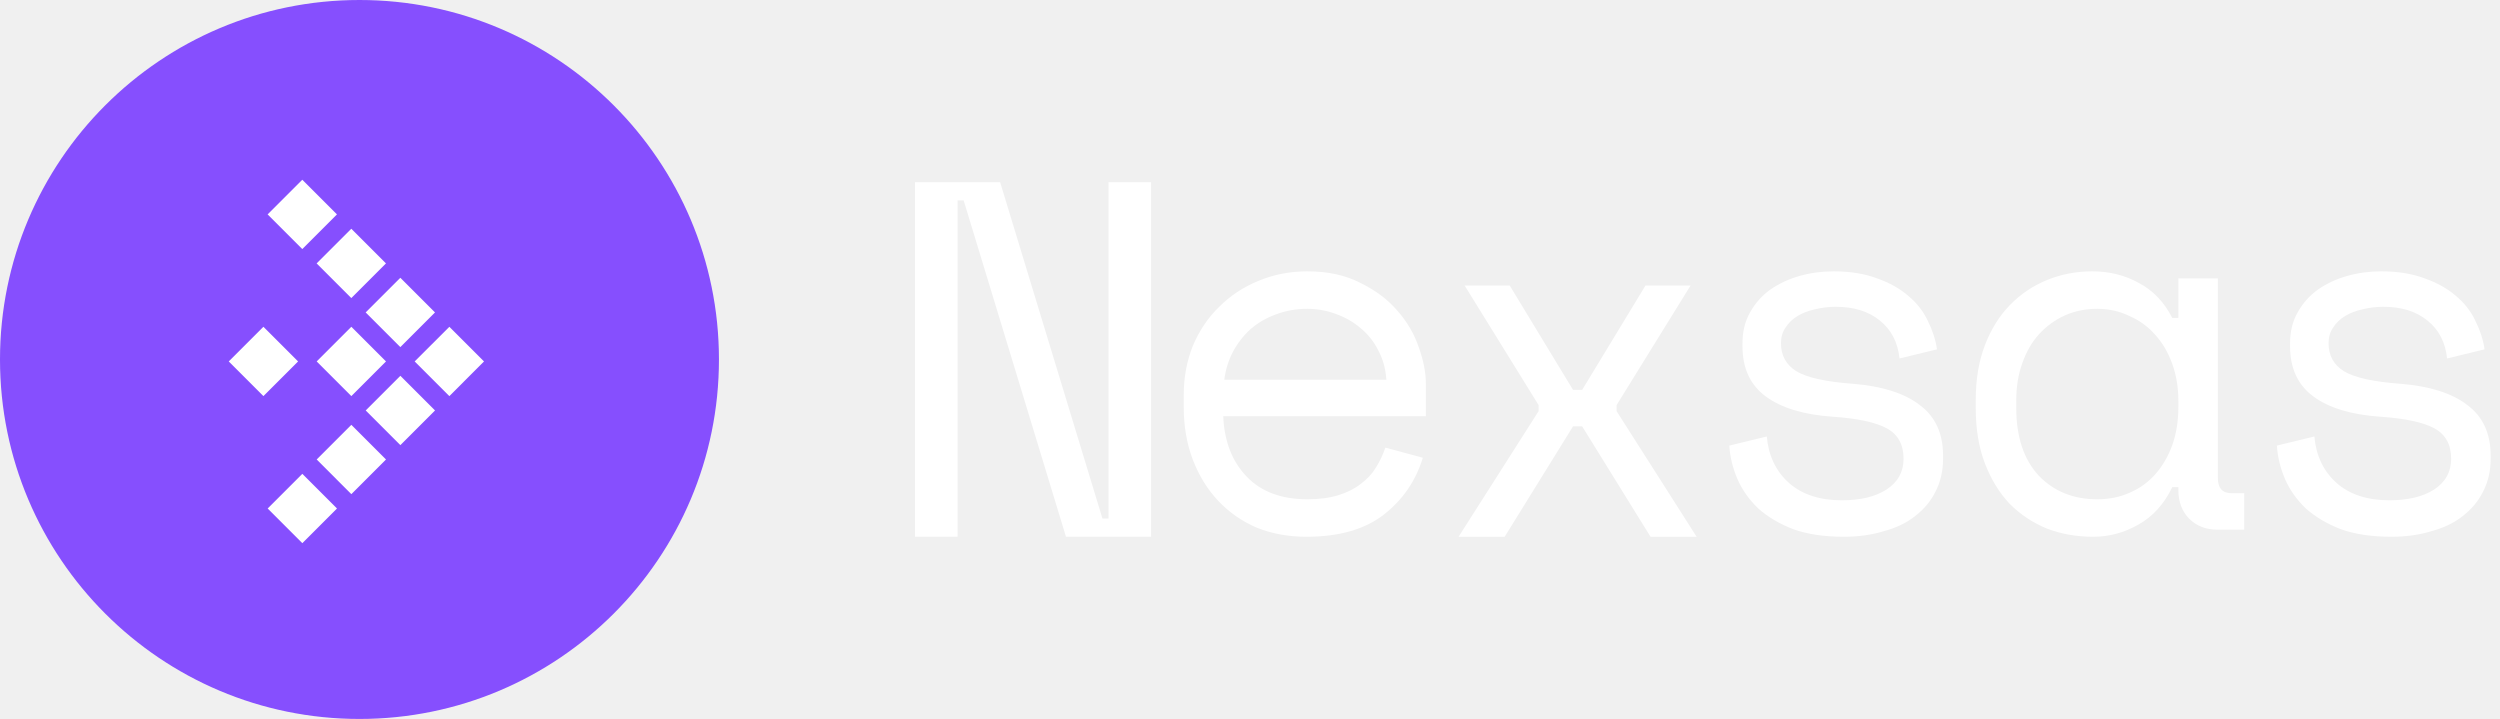
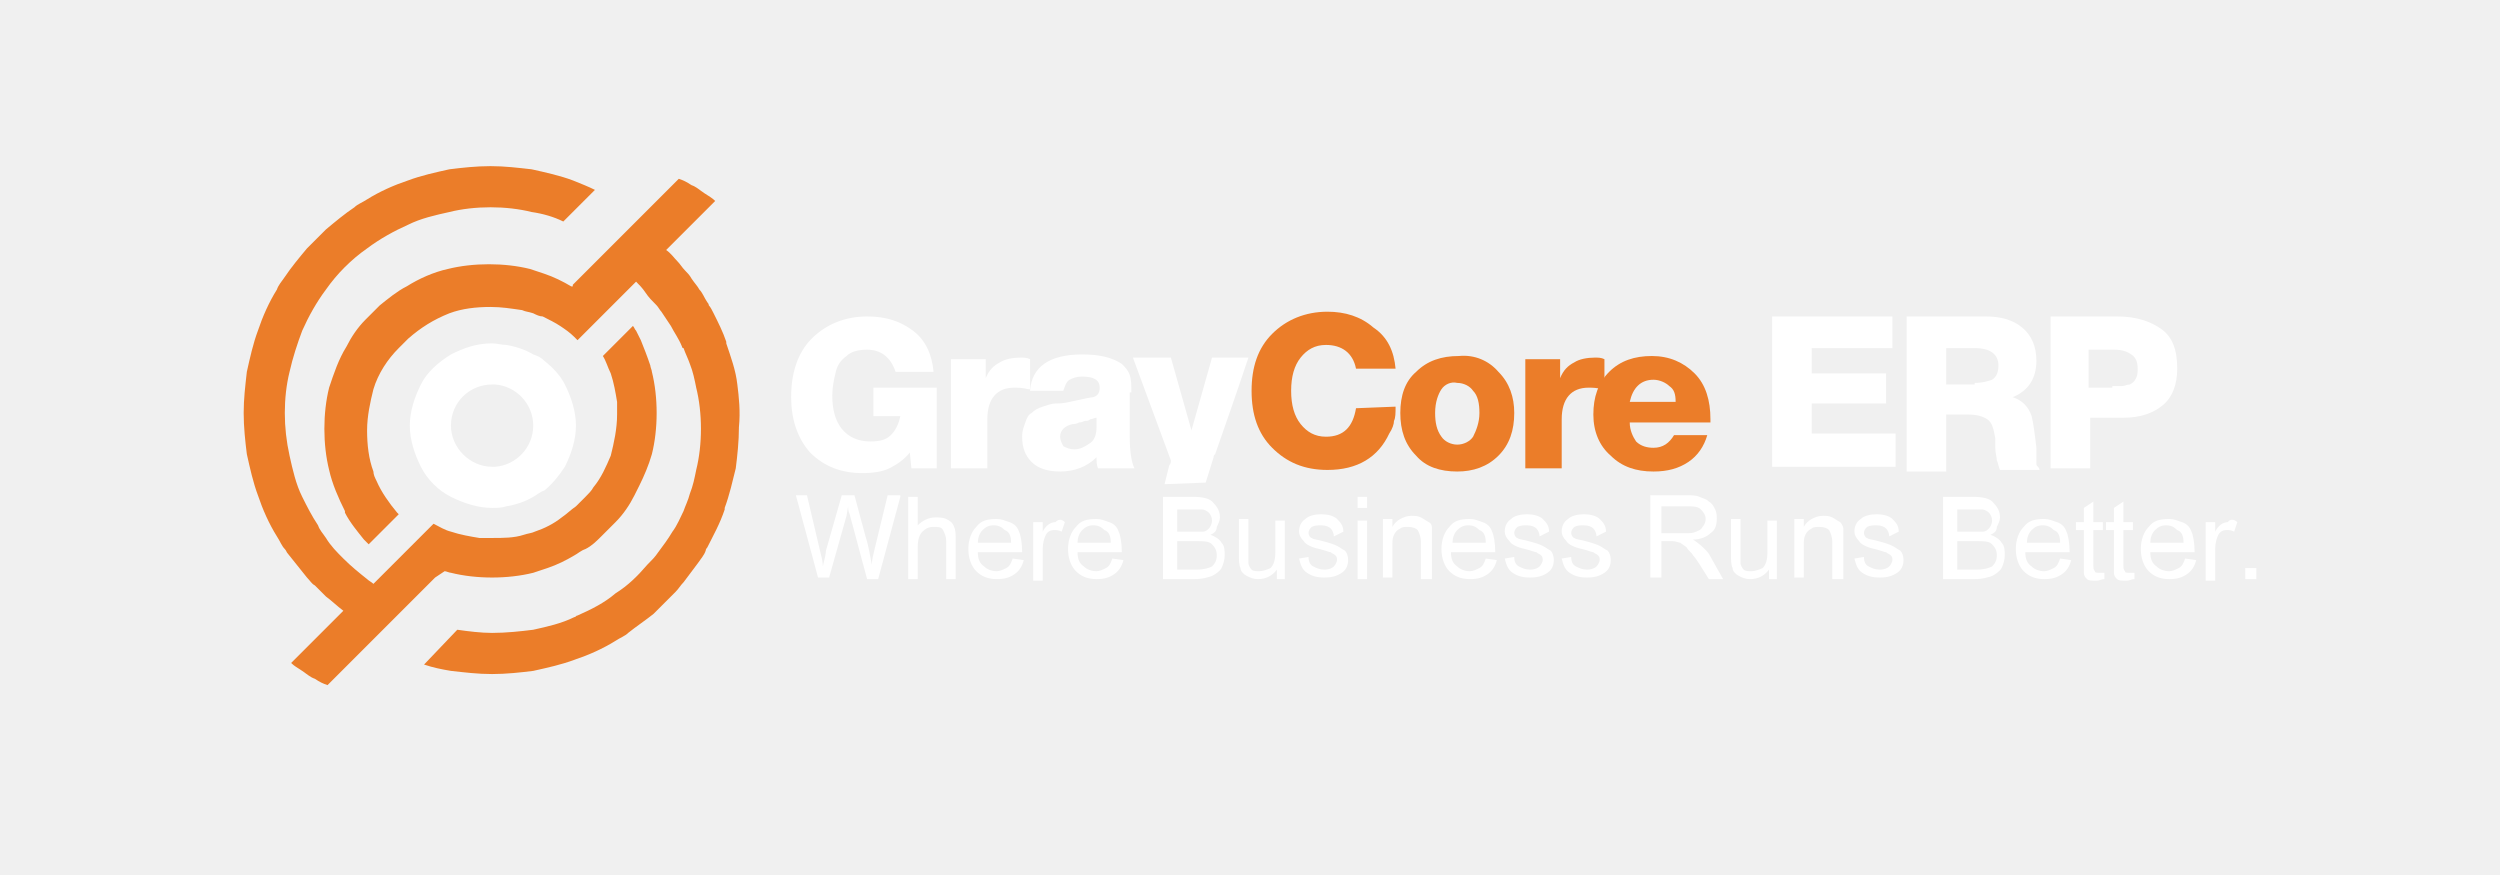
- <svg xmlns="http://www.w3.org/2000/svg" width="153" height="44" viewBox="0 0 153 44" fill="none">
-   <path d="M67.47 31.734H67.842V11.15H70.446V32.85H65.238L58.976 12.266H58.604V32.85H56V11.15H61.208L67.47 31.734Z" fill="white" />
-   <path d="M74.863 25.472C74.925 27.002 75.401 28.231 76.289 29.161C77.178 30.091 78.418 30.556 80.009 30.556C80.733 30.556 81.363 30.474 81.9 30.308C82.438 30.143 82.892 29.916 83.264 29.626C83.657 29.337 83.967 29.006 84.194 28.634C84.442 28.242 84.639 27.828 84.783 27.394L87.077 28.014C86.643 29.44 85.837 30.608 84.659 31.517C83.502 32.406 81.931 32.85 79.947 32.85C78.852 32.85 77.839 32.664 76.909 32.292C76 31.9 75.215 31.352 74.553 30.649C73.892 29.947 73.375 29.11 73.003 28.138C72.631 27.167 72.445 26.092 72.445 24.914V24.17C72.445 23.096 72.631 22.093 73.003 21.163C73.396 20.233 73.933 19.438 74.615 18.776C75.297 18.094 76.093 17.567 77.002 17.195C77.932 16.803 78.935 16.606 80.009 16.606C81.27 16.606 82.355 16.844 83.264 17.319C84.194 17.774 84.949 18.342 85.527 19.024C86.127 19.706 86.561 20.45 86.829 21.256C87.119 22.062 87.263 22.806 87.263 23.488V25.472H74.863ZM80.009 18.9C79.327 18.9 78.687 19.014 78.087 19.241C77.509 19.448 76.992 19.748 76.537 20.14C76.103 20.533 75.742 20.998 75.452 21.535C75.184 22.052 75.008 22.62 74.925 23.24H84.845C84.804 22.579 84.639 21.98 84.349 21.442C84.081 20.905 83.719 20.45 83.264 20.078C82.83 19.706 82.324 19.417 81.745 19.21C81.187 19.004 80.609 18.9 80.009 18.9Z" fill="white" />
-   <path d="M100.703 17.475H103.462L98.936 24.791V25.163L103.834 32.851H101.013L96.828 26.093H96.27L92.085 32.851H89.264L94.162 25.163V24.791L89.636 17.475H92.395L96.27 23.861H96.828L100.703 17.475Z" fill="white" />
-   <path d="M108.996 21.008C108.996 21.752 109.306 22.321 109.926 22.713C110.567 23.106 111.724 23.364 113.398 23.488C115.196 23.633 116.56 24.067 117.49 24.79C118.441 25.493 118.916 26.526 118.916 27.89V28.076C118.916 28.82 118.761 29.492 118.451 30.091C118.162 30.67 117.748 31.166 117.211 31.579C116.694 31.993 116.054 32.303 115.289 32.509C114.545 32.737 113.729 32.85 112.84 32.85C111.641 32.85 110.608 32.695 109.74 32.385C108.893 32.055 108.18 31.631 107.601 31.114C107.043 30.577 106.619 29.978 106.33 29.316C106.041 28.634 105.875 27.952 105.834 27.27L108.128 26.712C108.231 27.89 108.686 28.841 109.492 29.564C110.298 30.267 111.373 30.618 112.716 30.618C113.853 30.618 114.762 30.401 115.444 29.967C116.147 29.513 116.498 28.882 116.498 28.076C116.498 27.208 116.157 26.588 115.475 26.216C114.793 25.844 113.687 25.607 112.158 25.503C110.381 25.379 109.017 24.966 108.066 24.263C107.115 23.561 106.64 22.538 106.64 21.194V21.008C106.64 20.285 106.795 19.655 107.105 19.117C107.415 18.559 107.828 18.094 108.345 17.722C108.882 17.35 109.482 17.071 110.143 16.885C110.804 16.699 111.497 16.606 112.22 16.606C113.233 16.606 114.121 16.751 114.886 17.04C115.651 17.309 116.291 17.671 116.808 18.125C117.325 18.559 117.717 19.066 117.986 19.644C118.275 20.223 118.461 20.802 118.544 21.38L116.25 21.938C116.147 20.946 115.744 20.171 115.041 19.613C114.359 19.055 113.46 18.776 112.344 18.776C111.91 18.776 111.486 18.828 111.073 18.931C110.68 19.014 110.329 19.148 110.019 19.334C109.709 19.52 109.461 19.758 109.275 20.047C109.089 20.316 108.996 20.636 108.996 21.008Z" fill="white" />
-   <path d="M133.316 29.812H132.944C132.448 30.846 131.756 31.61 130.867 32.106C129.999 32.602 129.079 32.85 128.108 32.85C127.095 32.85 126.155 32.685 125.287 32.354C124.419 32.003 123.654 31.497 122.993 30.835C122.352 30.153 121.846 29.327 121.474 28.355C121.102 27.384 120.916 26.258 120.916 24.976V24.48C120.916 23.22 121.102 22.104 121.474 21.132C121.846 20.161 122.352 19.345 122.993 18.683C123.654 18.001 124.419 17.485 125.287 17.133C126.155 16.782 127.075 16.606 128.046 16.606C129.1 16.606 130.051 16.844 130.898 17.319C131.766 17.774 132.448 18.487 132.944 19.458H133.316V17.04H135.734V29.254C135.734 29.874 136.013 30.184 136.571 30.184H137.346V32.416H135.703C135 32.416 134.422 32.189 133.967 31.734C133.533 31.28 133.316 30.701 133.316 29.998V29.812ZM128.356 30.556C129.079 30.556 129.741 30.422 130.34 30.153C130.96 29.885 131.487 29.502 131.921 29.006C132.355 28.51 132.696 27.921 132.944 27.239C133.192 26.537 133.316 25.762 133.316 24.914V24.542C133.316 23.716 133.192 22.961 132.944 22.279C132.696 21.577 132.345 20.977 131.89 20.481C131.456 19.985 130.929 19.603 130.309 19.334C129.71 19.045 129.059 18.9 128.356 18.9C127.633 18.9 126.971 19.035 126.372 19.303C125.773 19.572 125.246 19.954 124.791 20.45C124.357 20.926 124.016 21.515 123.768 22.217C123.52 22.899 123.396 23.654 123.396 24.48V24.976C123.396 26.733 123.851 28.107 124.76 29.099C125.69 30.071 126.889 30.556 128.356 30.556Z" fill="white" />
-   <path d="M142.508 21.008C142.508 21.752 142.818 22.321 143.438 22.713C144.078 23.106 145.236 23.364 146.91 23.488C148.708 23.633 150.072 24.067 151.002 24.79C151.952 25.493 152.428 26.526 152.428 27.89V28.076C152.428 28.82 152.273 29.492 151.963 30.091C151.673 30.67 151.26 31.166 150.723 31.579C150.206 31.993 149.565 32.303 148.801 32.509C148.057 32.737 147.24 32.85 146.352 32.85C145.153 32.85 144.12 32.695 143.252 32.385C142.404 32.055 141.691 31.631 141.113 31.114C140.555 30.577 140.131 29.978 139.842 29.316C139.552 28.634 139.387 27.952 139.346 27.27L141.64 26.712C141.743 27.89 142.198 28.841 143.004 29.564C143.81 30.267 144.884 30.618 146.228 30.618C147.364 30.618 148.274 30.401 148.956 29.967C149.658 29.513 150.01 28.882 150.01 28.076C150.01 27.208 149.669 26.588 148.987 26.216C148.305 25.844 147.199 25.607 145.67 25.503C143.892 25.379 142.528 24.966 141.578 24.263C140.627 23.561 140.152 22.538 140.152 21.194V21.008C140.152 20.285 140.307 19.655 140.617 19.117C140.927 18.559 141.34 18.094 141.857 17.722C142.394 17.35 142.993 17.071 143.655 16.885C144.316 16.699 145.008 16.606 145.732 16.606C146.744 16.606 147.633 16.751 148.398 17.04C149.162 17.309 149.803 17.671 150.32 18.125C150.836 18.559 151.229 19.066 151.498 19.644C151.787 20.223 151.973 20.802 152.056 21.38L149.762 21.938C149.658 20.946 149.255 20.171 148.553 19.613C147.871 19.055 146.972 18.776 145.856 18.776C145.422 18.776 144.998 18.828 144.585 18.931C144.192 19.014 143.841 19.148 143.531 19.334C143.221 19.52 142.973 19.758 142.787 20.047C142.601 20.316 142.508 20.636 142.508 21.008Z" fill="white" />
-   <rect width="44" height="44" rx="22" fill="#864FFE" />
-   <path d="M27.5 20L29.621 22.121L27.5 24.243L25.378 22.121L27.5 20Z" fill="white" />
-   <path d="M20.623 31.12L18.502 33.242L16.381 31.12L18.502 28.999L20.623 31.12Z" fill="white" />
-   <path d="M24.5 17L26.621 19.121L24.5 21.243L22.378 19.121L24.5 17Z" fill="white" />
-   <path d="M23.623 28.12L21.502 30.242L19.381 28.12L21.502 25.999L23.623 28.12Z" fill="white" />
-   <path d="M21.5 14L23.621 16.121L21.5 18.243L19.378 16.121L21.5 14Z" fill="white" />
-   <path d="M26.623 25.12L24.502 27.242L22.381 25.12L24.502 22.999L26.623 25.12Z" fill="white" />
-   <path d="M18.5 11L20.621 13.121L18.5 15.243L16.378 13.121L18.5 11Z" fill="white" />
-   <path d="M23.623 22.12L21.502 24.242L19.381 22.12L21.502 19.999L23.623 22.12Z" fill="white" />
-   <path d="M18.243 22.12L16.121 24.242L14 22.12L16.121 19.999L18.243 22.12Z" fill="white" />
+ <svg xmlns="http://www.w3.org/2000/svg" version="1.1" id="Layer_1" x="0px" y="0px" viewBox="0 0 158 55.3" style="enable-background:new 0 0 158 55.3;" xml:space="preserve">
+   <style type="text/css">
+ 	.st0{fill:#FFFFFF;}
+ 	.st1{fill:#EB7D29;}
+ </style>
+   <path class="st0" d="M28.5,31.4c0.8,0.4,1.7,0.7,2.6,0.7c0.3,0,0.6,0,0.9-0.1c0.6-0.1,1.2-0.3,1.7-0.6c0.2-0.1,0.4-0.3,0.7-0.4  c0.5-0.4,0.9-0.9,1.3-1.5c0.4-0.8,0.7-1.7,0.7-2.6s-0.3-1.8-0.7-2.6c-0.3-0.6-0.8-1.1-1.3-1.5c-0.2-0.2-0.4-0.3-0.7-0.4  c-0.5-0.3-1.1-0.5-1.7-0.6c-0.3,0-0.6-0.1-0.9-0.1c-1,0-1.8,0.3-2.6,0.7c-0.8,0.5-1.5,1.1-1.9,1.9c-0.4,0.8-0.7,1.7-0.7,2.6  s0.3,1.8,0.7,2.6C27,30.3,27.7,31,28.5,31.4z M31.1,24.3h0.2c0,0,0,0,0,0c1.3,0.1,2.4,1.2,2.4,2.6s-1.1,2.5-2.4,2.6c0,0,0,0,0,0  h-0.2c-1.4,0-2.6-1.2-2.6-2.6C28.5,25.4,29.7,24.3,31.1,24.3z" />
+   <path class="st1" d="M46.6,24.3C46.6,24.3,46.6,24.3,46.6,24.3c-0.1-0.9-0.4-1.7-0.7-2.6c0,0,0,0,0-0.1c-0.2-0.6-0.5-1.2-0.8-1.8  c-0.1-0.2-0.2-0.4-0.3-0.5c0-0.1-0.1-0.2-0.1-0.2c-0.2-0.3-0.3-0.6-0.5-0.8c-0.1-0.2-0.3-0.4-0.5-0.7c-0.1-0.2-0.3-0.4-0.4-0.5  c-0.2-0.2-0.3-0.4-0.5-0.6c-0.2-0.2-0.4-0.5-0.7-0.7l0,0l1.9-1.9h0l1.2-1.2c-0.2-0.2-0.4-0.3-0.7-0.5c-0.3-0.2-0.5-0.4-0.8-0.5  c-0.3-0.2-0.5-0.3-0.8-0.4l-2,2l-1.6,1.6l-2.7,2.7c0,0,0,0,0,0l-0.4,0.4v0.1c0,0,0,0-0.1,0c-0.5-0.3-1.1-0.6-1.7-0.8  c-0.3-0.1-0.6-0.2-0.9-0.3c-0.8-0.2-1.7-0.3-2.6-0.3s-1.8,0.1-2.6,0.3c-0.9,0.2-1.8,0.6-2.6,1.1c-0.6,0.3-1.2,0.8-1.7,1.2  c-0.3,0.3-0.6,0.6-0.9,0.9c-0.5,0.5-0.9,1.1-1.2,1.7c-0.5,0.8-0.8,1.7-1.1,2.6c-0.2,0.8-0.3,1.7-0.3,2.6s0.1,1.8,0.3,2.6  c0.2,0.9,0.6,1.8,1,2.6c0,0,0,0,0,0.1c0.3,0.6,0.8,1.2,1.2,1.7c0.1,0.1,0.2,0.2,0.3,0.3l1.9-1.9c0,0-0.1-0.1-0.1-0.1  c-0.5-0.6-1-1.3-1.3-2c-0.1-0.2-0.2-0.4-0.2-0.6c-0.3-0.8-0.4-1.7-0.4-2.6s0.2-1.8,0.4-2.6c0.3-1,0.9-1.9,1.6-2.6  c0.2-0.2,0.4-0.4,0.6-0.6c0.8-0.7,1.6-1.2,2.6-1.6c0.8-0.3,1.7-0.4,2.6-0.4c0.7,0,1.3,0.1,2,0.2c0.2,0.1,0.4,0.1,0.7,0.2  c0.2,0.1,0.4,0.2,0.6,0.2c0.4,0.2,0.8,0.4,1.1,0.6c0.3,0.2,0.6,0.4,0.9,0.7c0.1,0.1,0.1,0.1,0.2,0.2l3.7-3.7l0,0l0.1-0.1l0,0  l-0.1,0.1c0.2,0.2,0.4,0.4,0.6,0.7c0.2,0.3,0.4,0.5,0.7,0.8v0h0c0.1,0.1,0.2,0.3,0.3,0.4c0.2,0.3,0.4,0.6,0.6,0.9  c0.2,0.4,0.5,0.8,0.7,1.3c0,0,0,0.1,0.1,0.1c0.1,0.3,0.3,0.7,0.4,1c0.2,0.5,0.3,1,0.4,1.5c0.2,0.8,0.3,1.7,0.3,2.6  c0,0.9-0.1,1.8-0.3,2.6c-0.1,0.5-0.2,1-0.4,1.5c-0.1,0.4-0.3,0.8-0.4,1.1c-0.2,0.4-0.4,0.9-0.7,1.3c-0.3,0.5-0.6,0.9-0.9,1.3h0v0  c-0.2,0.3-0.4,0.5-0.7,0.8c-0.6,0.7-1.2,1.3-2,1.8h0v0c-0.7,0.6-1.5,1-2.4,1.4c-0.1,0-0.1,0.1-0.2,0.1c-0.8,0.4-1.7,0.6-2.6,0.8  C32.9,39.9,32,40,31.1,40c-0.7,0-1.5-0.1-2.2-0.2L26.8,42c0.6,0.2,1.1,0.3,1.7,0.4c0.9,0.1,1.7,0.2,2.6,0.2c0.9,0,1.8-0.1,2.6-0.2  c0.9-0.2,1.8-0.4,2.6-0.7c0.9-0.3,1.8-0.7,2.6-1.2c0.3-0.2,0.6-0.3,0.8-0.5c0.5-0.4,1.1-0.8,1.6-1.2c0.1-0.1,0.1-0.1,0.2-0.2  c0.4-0.4,0.8-0.8,1.2-1.2c0.2-0.2,0.3-0.4,0.5-0.6c0.3-0.4,0.6-0.8,0.9-1.2c0.2-0.3,0.4-0.5,0.5-0.8c0-0.1,0.1-0.2,0.1-0.2  c0.4-0.8,0.8-1.5,1.1-2.4c0,0,0,0,0-0.1c0.3-0.8,0.5-1.7,0.7-2.5c0,0,0,0,0,0c0.1-0.8,0.2-1.7,0.2-2.6C46.8,26,46.7,25.1,46.6,24.3z  " />
+   <path class="st1" d="M28.1,36.1c0.1,0,0.3,0.1,0.4,0.1c0.8,0.2,1.7,0.3,2.6,0.3s1.8-0.1,2.6-0.3c0.3-0.1,0.6-0.2,0.9-0.3  c0.6-0.2,1.2-0.5,1.7-0.8c0.2-0.1,0.4-0.3,0.7-0.4c0.4-0.2,0.7-0.5,1-0.8c0.3-0.3,0.6-0.6,0.9-0.9c0.5-0.5,0.9-1.1,1.2-1.7  c0.1-0.2,0.2-0.4,0.3-0.6c0.3-0.6,0.6-1.3,0.8-2c0.2-0.8,0.3-1.7,0.3-2.6s-0.1-1.8-0.3-2.6c0-0.1-0.1-0.3-0.1-0.4  c-0.2-0.6-0.4-1.1-0.6-1.6c-0.1-0.2-0.2-0.4-0.3-0.6c-0.1-0.1-0.1-0.2-0.2-0.3c0,0,0,0,0,0l-1.9,1.9c0.2,0.3,0.3,0.7,0.5,1.1  c0.2,0.6,0.3,1.2,0.4,1.8c0,0.3,0,0.6,0,0.8c0,0.9-0.2,1.8-0.4,2.6c-0.3,0.7-0.6,1.4-1.1,2c-0.1,0.2-0.3,0.4-0.5,0.6  c-0.2,0.2-0.4,0.4-0.6,0.6c-0.3,0.2-0.6,0.5-0.9,0.7c-0.5,0.4-1.1,0.7-1.7,0.9c-0.2,0.1-0.4,0.1-0.7,0.2c-0.6,0.2-1.3,0.2-2,0.2  c-0.3,0-0.6,0-0.8,0c-0.6-0.1-1.2-0.2-1.8-0.4c-0.4-0.1-0.7-0.3-1.1-0.5L25.5,35l-1.3,1.3c0,0,0,0,0,0l-0.6,0.6  c-0.1-0.1-0.3-0.2-0.4-0.3v0h0c-0.5-0.4-1-0.8-1.5-1.3c-0.4-0.4-0.8-0.8-1.1-1.3v0h0c-0.2-0.3-0.4-0.5-0.5-0.8  c-0.4-0.6-0.7-1.2-1-1.8c-0.4-0.8-0.6-1.7-0.8-2.6C18.1,27.9,18,27,18,26.1c0-0.9,0.1-1.8,0.3-2.6c0.2-0.9,0.5-1.8,0.8-2.6  c0.4-0.9,0.9-1.8,1.5-2.6h0v0c0.7-1,1.6-1.9,2.6-2.6h0v0c0.8-0.6,1.7-1.1,2.6-1.5c0.8-0.4,1.7-0.6,2.6-0.8c0.8-0.2,1.7-0.3,2.6-0.3  c0.9,0,1.8,0.1,2.6,0.3c0.7,0.1,1.4,0.3,2,0.6l2-2c-0.4-0.2-0.9-0.4-1.4-0.6c-0.8-0.3-1.7-0.5-2.6-0.7c-0.9-0.1-1.7-0.2-2.6-0.2  c-0.9,0-1.8,0.1-2.6,0.2c-0.9,0.2-1.8,0.4-2.6,0.7c-0.9,0.3-1.8,0.7-2.6,1.2c-0.3,0.2-0.6,0.3-0.8,0.5c-0.6,0.4-1.2,0.9-1.8,1.4  c-0.4,0.4-0.8,0.8-1.2,1.2c-0.5,0.6-1,1.2-1.4,1.8c-0.2,0.3-0.4,0.5-0.5,0.8c-0.5,0.8-0.9,1.7-1.2,2.6c-0.3,0.8-0.5,1.7-0.7,2.6  c-0.1,0.9-0.2,1.7-0.2,2.6c0,0.9,0.1,1.8,0.2,2.6c0.2,0.9,0.4,1.8,0.7,2.6c0.3,0.9,0.7,1.8,1.2,2.6c0.2,0.3,0.3,0.6,0.5,0.8  c0.1,0.1,0.1,0.2,0.2,0.3c0.4,0.5,0.8,1,1.2,1.5c0.2,0.2,0.3,0.4,0.5,0.5c0.2,0.2,0.5,0.5,0.7,0.7c0.4,0.3,0.7,0.6,1.1,0.9  c0,0,0,0,0,0l-1.1,1.1l-0.3,0.3l-1.9,1.9c0.2,0.2,0.4,0.3,0.7,0.5c0.3,0.2,0.5,0.4,0.8,0.5c0.3,0.2,0.5,0.3,0.8,0.4l2-2l1.4-1.4  l1.8-1.8l1.6-1.6L28.1,36.1z" />
+   <path d="M76,26.9" />
+   <path class="st0" d="M65,24.6c-0.4-0.1-0.7-0.1-0.9-0.1c-1.1,0-1.7,0.7-1.7,2v3.1h-2.3v-6.9h2.2l0,1.2c0.2-0.5,0.5-0.8,0.9-1  c0.3-0.2,0.8-0.3,1.3-0.3c0.2,0,0.4,0,0.6,0.1V24.6z" />
+   <path class="st0" d="M71.5,24.8c0-0.5,0-0.8-0.1-1.1c-0.1-0.3-0.3-0.5-0.5-0.7c-0.6-0.4-1.4-0.6-2.5-0.6c-2.1,0-3.2,0.8-3.3,2.3h2.1  c0.1-0.3,0.2-0.6,0.4-0.7c0.2-0.1,0.4-0.2,0.8-0.2c0.7,0,1.1,0.2,1.1,0.7c0,0.3-0.1,0.5-0.4,0.6c-0.1,0-0.6,0.1-1.5,0.3  c-0.4,0.1-0.7,0.1-0.9,0.1c-0.2,0-0.5,0.1-0.8,0.2c-0.3,0.1-0.5,0.2-0.7,0.4c-0.2,0.1-0.3,0.3-0.4,0.6c-0.1,0.3-0.2,0.5-0.2,0.9  c0,0.7,0.2,1.2,0.6,1.6c0.4,0.4,1,0.6,1.8,0.6c0.9,0,1.7-0.3,2.3-0.9c0,0.2,0,0.5,0.1,0.7h1h1.3c-0.2-0.4-0.3-1.1-0.3-2V24.8z   M69.3,27c0,0.4-0.1,0.8-0.4,1c-0.3,0.2-0.6,0.4-1,0.4c-0.3,0-0.5-0.1-0.7-0.2C67.1,28,67,27.8,67,27.6c0-0.4,0.3-0.7,0.8-0.8  c0.1,0,0.2,0,0.4-0.1c0.2,0,0.3-0.1,0.4-0.1c0.1,0,0.2,0,0.3-0.1c0.1,0,0.3-0.1,0.4-0.1V27z" />
+   <path class="st0" d="M59.2,29.6h-1.6l-0.1-1c-0.4,0.5-0.9,0.8-1.3,1c-0.4,0.2-1,0.3-1.7,0.3c-1.3,0-2.4-0.4-3.3-1.3  c-0.8-0.9-1.2-2.1-1.2-3.5c0-1.5,0.4-2.8,1.3-3.7c0.9-0.9,2.1-1.4,3.5-1.4c1.2,0,2.1,0.3,2.9,0.9c0.8,0.6,1.2,1.5,1.3,2.6h-2.4  c-0.3-0.9-0.9-1.4-1.8-1.4c-0.5,0-1,0.1-1.3,0.4c-0.4,0.3-0.6,0.6-0.7,1.1c-0.1,0.4-0.2,0.9-0.2,1.4c0,0.9,0.2,1.6,0.6,2.1  c0.4,0.5,1,0.8,1.8,0.8c0.6,0,1-0.1,1.3-0.4c0.3-0.3,0.5-0.7,0.6-1.2h-1.7v-1.8h4L59.2,29.6z" />
+   <path class="st1" d="M85.7,25.8c-0.2,1.2-0.8,1.8-1.9,1.8c-0.7,0-1.2-0.3-1.6-0.8c-0.4-0.5-0.6-1.2-0.6-2.1c0-0.9,0.2-1.6,0.6-2.1  c0.4-0.5,0.9-0.8,1.6-0.8c1,0,1.7,0.5,1.9,1.5h2.5c-0.1-1.1-0.5-2-1.4-2.6c-0.8-0.7-1.8-1-2.9-1c-1.4,0-2.6,0.5-3.5,1.4  c-0.9,0.9-1.3,2.1-1.3,3.6c0,1.5,0.4,2.7,1.3,3.6c0.9,0.9,2,1.4,3.5,1.4c1.9,0,3.2-0.8,3.9-2.3c0.2-0.3,0.3-0.6,0.3-0.8  c0.1-0.2,0.1-0.5,0.1-0.9L85.7,25.8z" />
+   <path class="st1" d="M94.7,23.5c0.7,0.7,1,1.6,1,2.6c0,1.1-0.3,2-1,2.7c-0.7,0.7-1.6,1-2.6,1c-1.1,0-2-0.3-2.6-1  c-0.7-0.7-1-1.6-1-2.7c0-1.1,0.3-2,1-2.6c0.7-0.7,1.6-1,2.7-1C93.2,22.4,94.1,22.8,94.7,23.5z M91.1,24.6c-0.2,0.3-0.4,0.8-0.4,1.5  c0,0.6,0.1,1.1,0.4,1.5c0.2,0.3,0.6,0.5,1,0.5c0.4,0,0.8-0.2,1-0.5c0.2-0.4,0.4-0.9,0.4-1.5c0-0.6-0.1-1.1-0.4-1.4  c-0.2-0.3-0.6-0.5-1-0.5C91.7,24.1,91.3,24.3,91.1,24.6z" />
+   <path class="st1" d="M101.3,24.6c-0.4-0.1-0.7-0.1-0.9-0.1c-1.1,0-1.7,0.7-1.7,2v3.1h-2.3v-6.9h2.2l0,1.2c0.2-0.5,0.5-0.8,0.9-1  c0.3-0.2,0.8-0.3,1.3-0.3c0.2,0,0.4,0,0.6,0.1V24.6z" />
+   <path class="st1" d="M103,26.7c0,0.5,0.2,0.9,0.4,1.2c0.3,0.3,0.7,0.4,1.1,0.4c0.6,0,1-0.3,1.3-0.8h2.1c-0.2,0.7-0.6,1.3-1.2,1.7  c-0.6,0.4-1.3,0.6-2.2,0.6c-1.1,0-2-0.3-2.7-1c-0.7-0.6-1.1-1.5-1.1-2.6c0-1.1,0.3-2,1-2.7c0.7-0.7,1.6-1,2.7-1c1.1,0,2,0.4,2.7,1.1  c0.7,0.7,1,1.7,1,2.9v0.2H103z M105.5,24.4c-0.2-0.2-0.6-0.4-1-0.4c-0.8,0-1.3,0.5-1.5,1.4h2.9C105.9,24.9,105.8,24.6,105.5,24.4z" />
+   <path class="st0" d="M119.7,22h-5.2v1.6h4.7v1.9h-4.7v1.9h5.3v2.1H112V20h7.6V22z" />
+   <path class="st0" d="M120.5,20h5c0.9,0,1.7,0.2,2.3,0.7c0.6,0.5,0.9,1.2,0.9,2.1c0,1.1-0.5,1.9-1.5,2.3c0.6,0.2,1,0.6,1.2,1.2  c0.1,0.4,0.2,1.1,0.3,2c0,0,0,0.1,0,0.2c0,0.1,0,0.2,0,0.2c0,0,0,0.1,0,0.2c0,0.1,0,0.1,0,0.2c0,0,0,0.1,0,0.2c0,0.1,0,0.1,0.1,0.2  c0,0,0.1,0.1,0.1,0.2h-2.5c-0.1-0.2-0.1-0.4-0.2-0.6c0-0.2-0.1-0.5-0.1-0.8c0-0.3,0-0.5,0-0.6c-0.1-0.6-0.2-1-0.5-1.2  c-0.3-0.2-0.7-0.3-1.2-0.3H123v3.6h-2.5V20z M124.8,24.2c0.5,0,0.8-0.1,1.1-0.2c0.3-0.2,0.4-0.5,0.4-0.9c0-0.7-0.5-1.1-1.5-1.1H123  v2.3H124.8z" />
+   <path class="st0" d="M129.6,20h4.2c1.2,0,2.1,0.3,2.8,0.8c0.7,0.5,1,1.3,1,2.5c0,1-0.3,1.8-0.9,2.3c-0.6,0.5-1.4,0.8-2.5,0.8h-2.1  v3.2h-2.5V20z M133.5,24.4c0.3,0,0.5,0,0.6,0c0.2,0,0.3-0.1,0.5-0.1c0.2-0.1,0.3-0.2,0.4-0.4c0.1-0.2,0.1-0.4,0.1-0.6  c0-0.4-0.1-0.7-0.4-0.9c-0.3-0.2-0.6-0.3-1.1-0.3h-1.6v2.4H133.5z" />
+   <g>
+     <path class="st0" d="M56.9,31.4l-1.4,5.2h-0.7l-1.1-4.1c-0.1-0.2-0.1-0.4-0.1-0.5h0l-0.1,0.6l-1.1,3.9h-0.7l-1.4-5.2h0.7l0.8,3.4   c0.1,0.4,0.2,0.8,0.2,1c0,0,0,0.1,0,0.1h0c0.1-0.4,0.2-0.8,0.2-1l1-3.5H54l0.7,2.6c0.2,0.6,0.3,1.3,0.4,1.8h0   c0-0.3,0.1-0.7,0.2-1.1l0.8-3.3H56.9z" />
+     <path class="st0" d="M60.4,36.6h-0.6v-2.4c0-0.3-0.1-0.5-0.2-0.7c-0.1-0.2-0.3-0.2-0.6-0.2c-0.3,0-0.5,0.1-0.7,0.3   c-0.2,0.2-0.3,0.5-0.3,1v2h-0.6v-5.2H58v1.8c0.3-0.3,0.7-0.5,1.1-0.5c0.2,0,0.5,0,0.7,0.1s0.4,0.2,0.5,0.5c0.1,0.2,0.1,0.5,0.1,0.9   V36.6z" />
+     <path class="st0" d="M64.6,34.9h-2.8c0,0.4,0.1,0.7,0.4,0.9c0.2,0.2,0.5,0.3,0.8,0.3c0.2,0,0.4-0.1,0.6-0.2   c0.2-0.1,0.3-0.3,0.4-0.6l0.7,0.1c-0.1,0.4-0.3,0.7-0.6,0.9c-0.3,0.2-0.6,0.3-1.1,0.3c-0.6,0-1-0.2-1.3-0.5   c-0.3-0.3-0.5-0.8-0.5-1.4c0-0.6,0.2-1.1,0.5-1.4c0.3-0.4,0.7-0.5,1.3-0.5c0.3,0,0.5,0.1,0.8,0.2c0.3,0.1,0.5,0.3,0.6,0.6   C64.5,33.8,64.6,34.3,64.6,34.9z M63.9,34.3c0-0.4-0.1-0.7-0.4-0.8c-0.2-0.2-0.4-0.3-0.7-0.3c-0.3,0-0.5,0.1-0.7,0.3   c-0.2,0.2-0.3,0.5-0.3,0.8H63.9z" />
+     <path class="st0" d="M67.3,33l-0.2,0.6c-0.2-0.1-0.3-0.1-0.5-0.1c-0.2,0-0.4,0.1-0.5,0.3c-0.1,0.2-0.2,0.5-0.2,0.9v2h-0.6v-3.7h0.6   v0.6h0c0.2-0.4,0.5-0.6,0.8-0.6C66.9,32.8,67.1,32.8,67.3,33z" />
+     <path class="st0" d="M70.9,34.9h-2.8c0,0.4,0.1,0.7,0.4,0.9c0.2,0.2,0.5,0.3,0.8,0.3c0.2,0,0.4-0.1,0.6-0.2   c0.2-0.1,0.3-0.3,0.4-0.6l0.7,0.1c-0.1,0.4-0.3,0.7-0.6,0.9c-0.3,0.2-0.6,0.3-1.1,0.3c-0.6,0-1-0.2-1.3-0.5   c-0.3-0.3-0.5-0.8-0.5-1.4c0-0.6,0.2-1.1,0.5-1.4c0.3-0.4,0.7-0.5,1.3-0.5c0.3,0,0.5,0.1,0.8,0.2c0.3,0.1,0.5,0.3,0.6,0.6   C70.8,33.8,70.9,34.3,70.9,34.9z M70.2,34.3c0-0.4-0.1-0.7-0.4-0.8c-0.2-0.2-0.4-0.3-0.7-0.3c-0.3,0-0.5,0.1-0.7,0.3   c-0.2,0.2-0.3,0.5-0.3,0.8H70.2z" />
+     <path class="st0" d="M76.5,33.8c0.3,0.1,0.6,0.3,0.7,0.5c0.2,0.2,0.2,0.5,0.2,0.8c0,0.3-0.1,0.6-0.2,0.8c-0.1,0.2-0.4,0.4-0.6,0.5   c-0.3,0.1-0.6,0.2-1.1,0.2h-2v-5.2h1.9c0.6,0,1.1,0.1,1.3,0.4c0.3,0.3,0.4,0.6,0.4,0.9c0,0.2-0.1,0.4-0.2,0.6   C76.9,33.6,76.7,33.7,76.5,33.8z M74.3,33.6h1.1c0.2,0,0.4,0,0.6,0c0.2,0,0.3-0.1,0.4-0.2c0.1-0.1,0.2-0.3,0.2-0.5   c0-0.2-0.1-0.4-0.2-0.5c-0.1-0.1-0.3-0.2-0.4-0.2c-0.2,0-0.4,0-0.6,0h-1V33.6z M74.3,36h1.3c0.5,0,0.8-0.1,1-0.2   c0.2-0.2,0.3-0.4,0.3-0.7c0-0.3-0.1-0.5-0.3-0.7c-0.2-0.2-0.5-0.2-1-0.2h-1.2V36z" />
+     <path class="st0" d="M81.3,36.6h-0.6V36h0c-0.3,0.4-0.7,0.6-1.2,0.6c-0.3,0-0.5-0.1-0.7-0.2c-0.2-0.1-0.4-0.3-0.4-0.5   c-0.1-0.2-0.1-0.5-0.1-0.8v-2.3h0.6v2.1c0,0.3,0,0.6,0,0.7c0,0.1,0.1,0.3,0.2,0.4c0.1,0.1,0.3,0.1,0.5,0.1c0.2,0,0.5-0.1,0.7-0.2   c0.2-0.2,0.3-0.5,0.3-1v-2h0.6V36.6z" />
+     <path class="st0" d="M84.3,33.9c0-0.2-0.1-0.4-0.2-0.5c-0.1-0.1-0.3-0.2-0.6-0.2c-0.2,0-0.4,0-0.6,0.1c-0.1,0.1-0.2,0.2-0.2,0.4   c0,0.1,0.1,0.3,0.2,0.3c0.1,0.1,0.4,0.1,0.7,0.2c0.4,0.1,0.7,0.2,0.9,0.3c0.2,0.1,0.3,0.2,0.5,0.3c0.1,0.1,0.2,0.3,0.2,0.6   c0,0.3-0.1,0.6-0.4,0.8s-0.6,0.3-1.1,0.3c-0.5,0-0.8-0.1-1.1-0.3c-0.3-0.2-0.4-0.5-0.5-0.9l0.6-0.1c0,0.3,0.1,0.5,0.3,0.6   c0.2,0.1,0.4,0.2,0.7,0.2c0.3,0,0.5-0.1,0.6-0.2c0.1-0.1,0.2-0.3,0.2-0.4c0-0.1,0-0.2-0.1-0.3c-0.1-0.1-0.2-0.1-0.3-0.2   c-0.1,0-0.3-0.1-0.7-0.2c-0.5-0.1-0.9-0.3-1-0.5c-0.2-0.2-0.3-0.4-0.3-0.6c0-0.3,0.1-0.6,0.4-0.8c0.2-0.2,0.6-0.3,1-0.3   c0.4,0,0.8,0.1,1,0.3c0.2,0.2,0.4,0.4,0.4,0.8L84.3,33.9z" />
+     <path class="st0" d="M86.4,32.1h-0.6v-0.7h0.6V32.1z M86.4,36.6h-0.6v-3.7h0.6V36.6z" />
+     <path class="st0" d="M90.4,36.6h-0.6v-2.3c0-0.4-0.1-0.6-0.2-0.8c-0.1-0.1-0.3-0.2-0.6-0.2c-0.2,0-0.4,0-0.5,0.1   c-0.2,0.1-0.3,0.2-0.4,0.4C88,34,88,34.2,88,34.5v2h-0.6v-3.7h0.6v0.5h0c0.1-0.2,0.3-0.4,0.5-0.5c0.2-0.1,0.4-0.2,0.7-0.2   c0.2,0,0.4,0,0.6,0.1c0.2,0.1,0.3,0.2,0.5,0.3s0.2,0.3,0.2,0.4c0,0.2,0,0.4,0,0.6V36.6z" />
+     <path class="st0" d="M94.5,34.9h-2.8c0,0.4,0.1,0.7,0.4,0.9c0.2,0.2,0.5,0.3,0.8,0.3c0.2,0,0.4-0.1,0.6-0.2   c0.2-0.1,0.3-0.3,0.4-0.6l0.7,0.1c-0.1,0.4-0.3,0.7-0.6,0.9c-0.3,0.2-0.6,0.3-1.1,0.3c-0.6,0-1-0.2-1.3-0.5   c-0.3-0.3-0.5-0.8-0.5-1.4c0-0.6,0.2-1.1,0.5-1.4c0.3-0.4,0.7-0.5,1.3-0.5c0.3,0,0.5,0.1,0.8,0.2c0.3,0.1,0.5,0.3,0.6,0.6   C94.4,33.8,94.5,34.3,94.5,34.9z M93.9,34.3c0-0.4-0.1-0.7-0.4-0.8c-0.2-0.2-0.4-0.3-0.7-0.3c-0.3,0-0.5,0.1-0.7,0.3   c-0.2,0.2-0.3,0.5-0.3,0.8H93.9z" />
+     <path class="st0" d="M97.3,33.9c0-0.2-0.1-0.4-0.2-0.5c-0.1-0.1-0.3-0.2-0.6-0.2c-0.2,0-0.4,0-0.6,0.1c-0.1,0.1-0.2,0.2-0.2,0.4   c0,0.1,0.1,0.3,0.2,0.3c0.1,0.1,0.4,0.1,0.7,0.2c0.4,0.1,0.7,0.2,0.9,0.3c0.2,0.1,0.3,0.2,0.5,0.3c0.1,0.1,0.2,0.3,0.2,0.6   c0,0.3-0.1,0.6-0.4,0.8s-0.6,0.3-1.1,0.3c-0.5,0-0.8-0.1-1.1-0.3c-0.3-0.2-0.4-0.5-0.5-0.9l0.6-0.1c0,0.3,0.1,0.5,0.3,0.6   c0.2,0.1,0.4,0.2,0.7,0.2c0.3,0,0.5-0.1,0.6-0.2c0.1-0.1,0.2-0.3,0.2-0.4c0-0.1,0-0.2-0.1-0.3c-0.1-0.1-0.2-0.1-0.3-0.2   c-0.1,0-0.3-0.1-0.7-0.2c-0.5-0.1-0.9-0.3-1-0.5c-0.2-0.2-0.3-0.4-0.3-0.6c0-0.3,0.1-0.6,0.4-0.8c0.2-0.2,0.6-0.3,1-0.3   c0.4,0,0.8,0.1,1,0.3c0.2,0.2,0.4,0.4,0.4,0.8L97.3,33.9z" />
+     <path class="st0" d="M100.9,33.9c0-0.2-0.1-0.4-0.2-0.5c-0.1-0.1-0.3-0.2-0.6-0.2c-0.2,0-0.4,0-0.6,0.1c-0.1,0.1-0.2,0.2-0.2,0.4   c0,0.1,0.1,0.3,0.2,0.3c0.1,0.1,0.4,0.1,0.7,0.2c0.4,0.1,0.7,0.2,0.9,0.3c0.2,0.1,0.3,0.2,0.5,0.3c0.1,0.1,0.2,0.3,0.2,0.6   c0,0.3-0.1,0.6-0.4,0.8s-0.6,0.3-1.1,0.3c-0.5,0-0.8-0.1-1.1-0.3c-0.3-0.2-0.4-0.5-0.5-0.9l0.6-0.1c0,0.3,0.1,0.5,0.3,0.6   c0.2,0.1,0.4,0.2,0.7,0.2c0.3,0,0.5-0.1,0.6-0.2c0.1-0.1,0.2-0.3,0.2-0.4c0-0.1,0-0.2-0.1-0.3c-0.1-0.1-0.2-0.1-0.3-0.2   c-0.1,0-0.3-0.1-0.7-0.2c-0.5-0.1-0.9-0.3-1-0.5c-0.2-0.2-0.3-0.4-0.3-0.6c0-0.3,0.1-0.6,0.4-0.8c0.2-0.2,0.6-0.3,1-0.3   c0.4,0,0.8,0.1,1,0.3c0.2,0.2,0.4,0.4,0.4,0.8L100.9,33.9z" />
+     <path class="st0" d="M108.9,36.6H108c-0.5-0.8-0.8-1.3-1-1.5c-0.1-0.2-0.3-0.3-0.4-0.5c-0.1-0.1-0.3-0.2-0.4-0.3   c-0.1,0-0.3-0.1-0.5-0.1H105v2.3h-0.7v-5.2h2.3c0.3,0,0.6,0,0.8,0.1s0.4,0.1,0.6,0.3c0.2,0.1,0.3,0.3,0.4,0.5   c0.1,0.2,0.1,0.4,0.1,0.6c0,0.4-0.1,0.7-0.4,0.9c-0.2,0.2-0.6,0.4-1.1,0.4v0c0.3,0.2,0.7,0.5,1,0.9L108.9,36.6z M105,33.7h1.5   c0.3,0,0.5,0,0.7-0.1c0.2-0.1,0.3-0.1,0.4-0.3c0.1-0.1,0.2-0.3,0.2-0.5c0-0.2-0.1-0.4-0.3-0.6c-0.2-0.2-0.5-0.2-0.8-0.2H105V33.7z" />
+     <path class="st0" d="M112.4,36.6h-0.6V36h0c-0.3,0.4-0.7,0.6-1.2,0.6c-0.3,0-0.5-0.1-0.7-0.2c-0.2-0.1-0.4-0.3-0.4-0.5   c-0.1-0.2-0.1-0.5-0.1-0.8v-2.3h0.6v2.1c0,0.3,0,0.6,0,0.7c0,0.1,0.1,0.3,0.2,0.4c0.1,0.1,0.3,0.1,0.5,0.1c0.2,0,0.5-0.1,0.7-0.2   c0.2-0.2,0.3-0.5,0.3-1v-2h0.6V36.6z" />
+     <path class="st0" d="M116.4,36.6h-0.6v-2.3c0-0.4-0.1-0.6-0.2-0.8c-0.1-0.1-0.3-0.2-0.6-0.2c-0.2,0-0.4,0-0.5,0.1   c-0.2,0.1-0.3,0.2-0.4,0.4c-0.1,0.2-0.1,0.4-0.1,0.7v2h-0.6v-3.7h0.6v0.5h0c0.1-0.2,0.3-0.4,0.5-0.5c0.2-0.1,0.4-0.2,0.7-0.2   c0.2,0,0.4,0,0.6,0.1c0.2,0.1,0.3,0.2,0.5,0.3c0.1,0.1,0.2,0.3,0.2,0.4c0,0.2,0,0.4,0,0.6V36.6z" />
+     <path class="st0" d="M119.4,33.9c0-0.2-0.1-0.4-0.2-0.5c-0.1-0.1-0.3-0.2-0.6-0.2c-0.2,0-0.4,0-0.6,0.1c-0.1,0.1-0.2,0.2-0.2,0.4   c0,0.1,0.1,0.3,0.2,0.3c0.1,0.1,0.4,0.1,0.7,0.2c0.4,0.1,0.7,0.2,0.9,0.3c0.2,0.1,0.3,0.2,0.5,0.3c0.1,0.1,0.2,0.3,0.2,0.6   c0,0.3-0.1,0.6-0.4,0.8s-0.6,0.3-1.1,0.3c-0.5,0-0.8-0.1-1.1-0.3s-0.4-0.5-0.5-0.9l0.6-0.1c0,0.3,0.1,0.5,0.3,0.6   c0.2,0.1,0.4,0.2,0.7,0.2c0.3,0,0.5-0.1,0.6-0.2c0.1-0.1,0.2-0.3,0.2-0.4c0-0.1,0-0.2-0.1-0.3c-0.1-0.1-0.2-0.1-0.3-0.2   c-0.1,0-0.3-0.1-0.7-0.2c-0.5-0.1-0.9-0.3-1-0.5c-0.2-0.2-0.3-0.4-0.3-0.6c0-0.3,0.1-0.6,0.4-0.8c0.2-0.2,0.6-0.3,1-0.3   c0.4,0,0.8,0.1,1,0.3c0.2,0.2,0.4,0.4,0.4,0.8L119.4,33.9z" />
+     <path class="st0" d="M125.8,33.8c0.3,0.1,0.6,0.3,0.7,0.5c0.2,0.2,0.2,0.5,0.2,0.8c0,0.3-0.1,0.6-0.2,0.8c-0.1,0.2-0.4,0.4-0.6,0.5   c-0.3,0.1-0.6,0.2-1.1,0.2h-2v-5.2h1.9c0.6,0,1.1,0.1,1.3,0.4c0.3,0.3,0.4,0.6,0.4,0.9c0,0.2-0.1,0.4-0.2,0.6   C126.2,33.6,126,33.7,125.8,33.8z M123.6,33.6h1.1c0.2,0,0.4,0,0.6,0c0.2,0,0.3-0.1,0.4-0.2c0.1-0.1,0.2-0.3,0.2-0.5   c0-0.2-0.1-0.4-0.2-0.5c-0.1-0.1-0.3-0.2-0.4-0.2c-0.2,0-0.4,0-0.6,0h-1V33.6z M123.6,36h1.3c0.5,0,0.8-0.1,1-0.2   c0.2-0.2,0.3-0.4,0.3-0.7c0-0.3-0.1-0.5-0.3-0.7c-0.2-0.2-0.5-0.2-1-0.2h-1.2V36z" />
+     <path class="st0" d="M130.8,34.9H128c0,0.4,0.1,0.7,0.4,0.9c0.2,0.2,0.5,0.3,0.8,0.3c0.2,0,0.4-0.1,0.6-0.2   c0.2-0.1,0.3-0.3,0.4-0.6l0.7,0.1c-0.1,0.4-0.3,0.7-0.6,0.9c-0.3,0.2-0.6,0.3-1.1,0.3c-0.6,0-1-0.2-1.3-0.5   c-0.3-0.3-0.5-0.8-0.5-1.4c0-0.6,0.2-1.1,0.5-1.4c0.3-0.4,0.7-0.5,1.3-0.5c0.3,0,0.5,0.1,0.8,0.2c0.3,0.1,0.5,0.3,0.6,0.6   C130.7,33.8,130.8,34.3,130.8,34.9z M130.2,34.3c0-0.4-0.1-0.7-0.4-0.8c-0.2-0.2-0.4-0.3-0.7-0.3c-0.3,0-0.5,0.1-0.7,0.3   c-0.2,0.2-0.3,0.5-0.3,0.8H130.2z" />
+     <path class="st0" d="M133,36.6c-0.2,0-0.3,0.1-0.5,0.1c-0.3,0-0.5,0-0.6-0.1c-0.1-0.1-0.2-0.2-0.2-0.4c0-0.1,0-0.4,0-0.6v-2.1h-0.5   v-0.5h0.5v-0.9l0.6-0.4v1.3h0.6v0.5h-0.6v2.2c0,0.2,0,0.3,0.1,0.4c0,0.1,0.1,0.1,0.3,0.1c0.1,0,0.2,0,0.3,0L133,36.6z" />
+     <path class="st0" d="M134.9,36.6c-0.2,0-0.3,0.1-0.5,0.1c-0.3,0-0.5,0-0.6-0.1c-0.1-0.1-0.2-0.2-0.2-0.4c0-0.1,0-0.4,0-0.6v-2.1   h-0.5v-0.5h0.5v-0.9l0.6-0.4v1.3h0.6v0.5h-0.6v2.2c0,0.2,0,0.3,0.1,0.4c0,0.1,0.1,0.1,0.3,0.1c0.1,0,0.2,0,0.3,0L134.9,36.6z" />
+     <path class="st0" d="M138.7,34.9h-2.8c0,0.4,0.1,0.7,0.4,0.9c0.2,0.2,0.5,0.3,0.8,0.3c0.2,0,0.4-0.1,0.6-0.2   c0.2-0.1,0.3-0.3,0.4-0.6l0.7,0.1c-0.1,0.4-0.3,0.7-0.6,0.9c-0.3,0.2-0.6,0.3-1.1,0.3c-0.6,0-1-0.2-1.3-0.5   c-0.3-0.3-0.5-0.8-0.5-1.4c0-0.6,0.2-1.1,0.5-1.4c0.3-0.4,0.7-0.5,1.3-0.5c0.3,0,0.5,0.1,0.8,0.2c0.3,0.1,0.5,0.3,0.6,0.6   C138.6,33.8,138.7,34.3,138.7,34.9z M138,34.3c0-0.4-0.1-0.7-0.4-0.8c-0.2-0.2-0.4-0.3-0.7-0.3c-0.3,0-0.5,0.1-0.7,0.3   c-0.2,0.2-0.3,0.5-0.3,0.8H138z" />
+     <path class="st0" d="M141.4,33l-0.2,0.6c-0.2-0.1-0.3-0.1-0.5-0.1c-0.2,0-0.4,0.1-0.5,0.3c-0.1,0.2-0.2,0.5-0.2,0.9v2h-0.6v-3.7   h0.6v0.6h0c0.2-0.4,0.5-0.6,0.8-0.6C140.9,32.8,141.2,32.8,141.4,33z" />
+     <path class="st0" d="M142.6,36.6h-0.7v-0.7h0.7V36.6z" />
+   </g>
+   <path class="st0" d="M78.9,22.6h-2.3l-1.3,4.6l-1.3-4.6h-2.4l2.4,6.5c0,0.1,0,0.2-0.1,0.3l0,0l-0.3,1.2l2.6-0.1l0.5-1.6l0,0  c0-0.1,0-0.1,0.1-0.2C77.5,26.7,78.2,24.7,78.9,22.6z" />
</svg>
